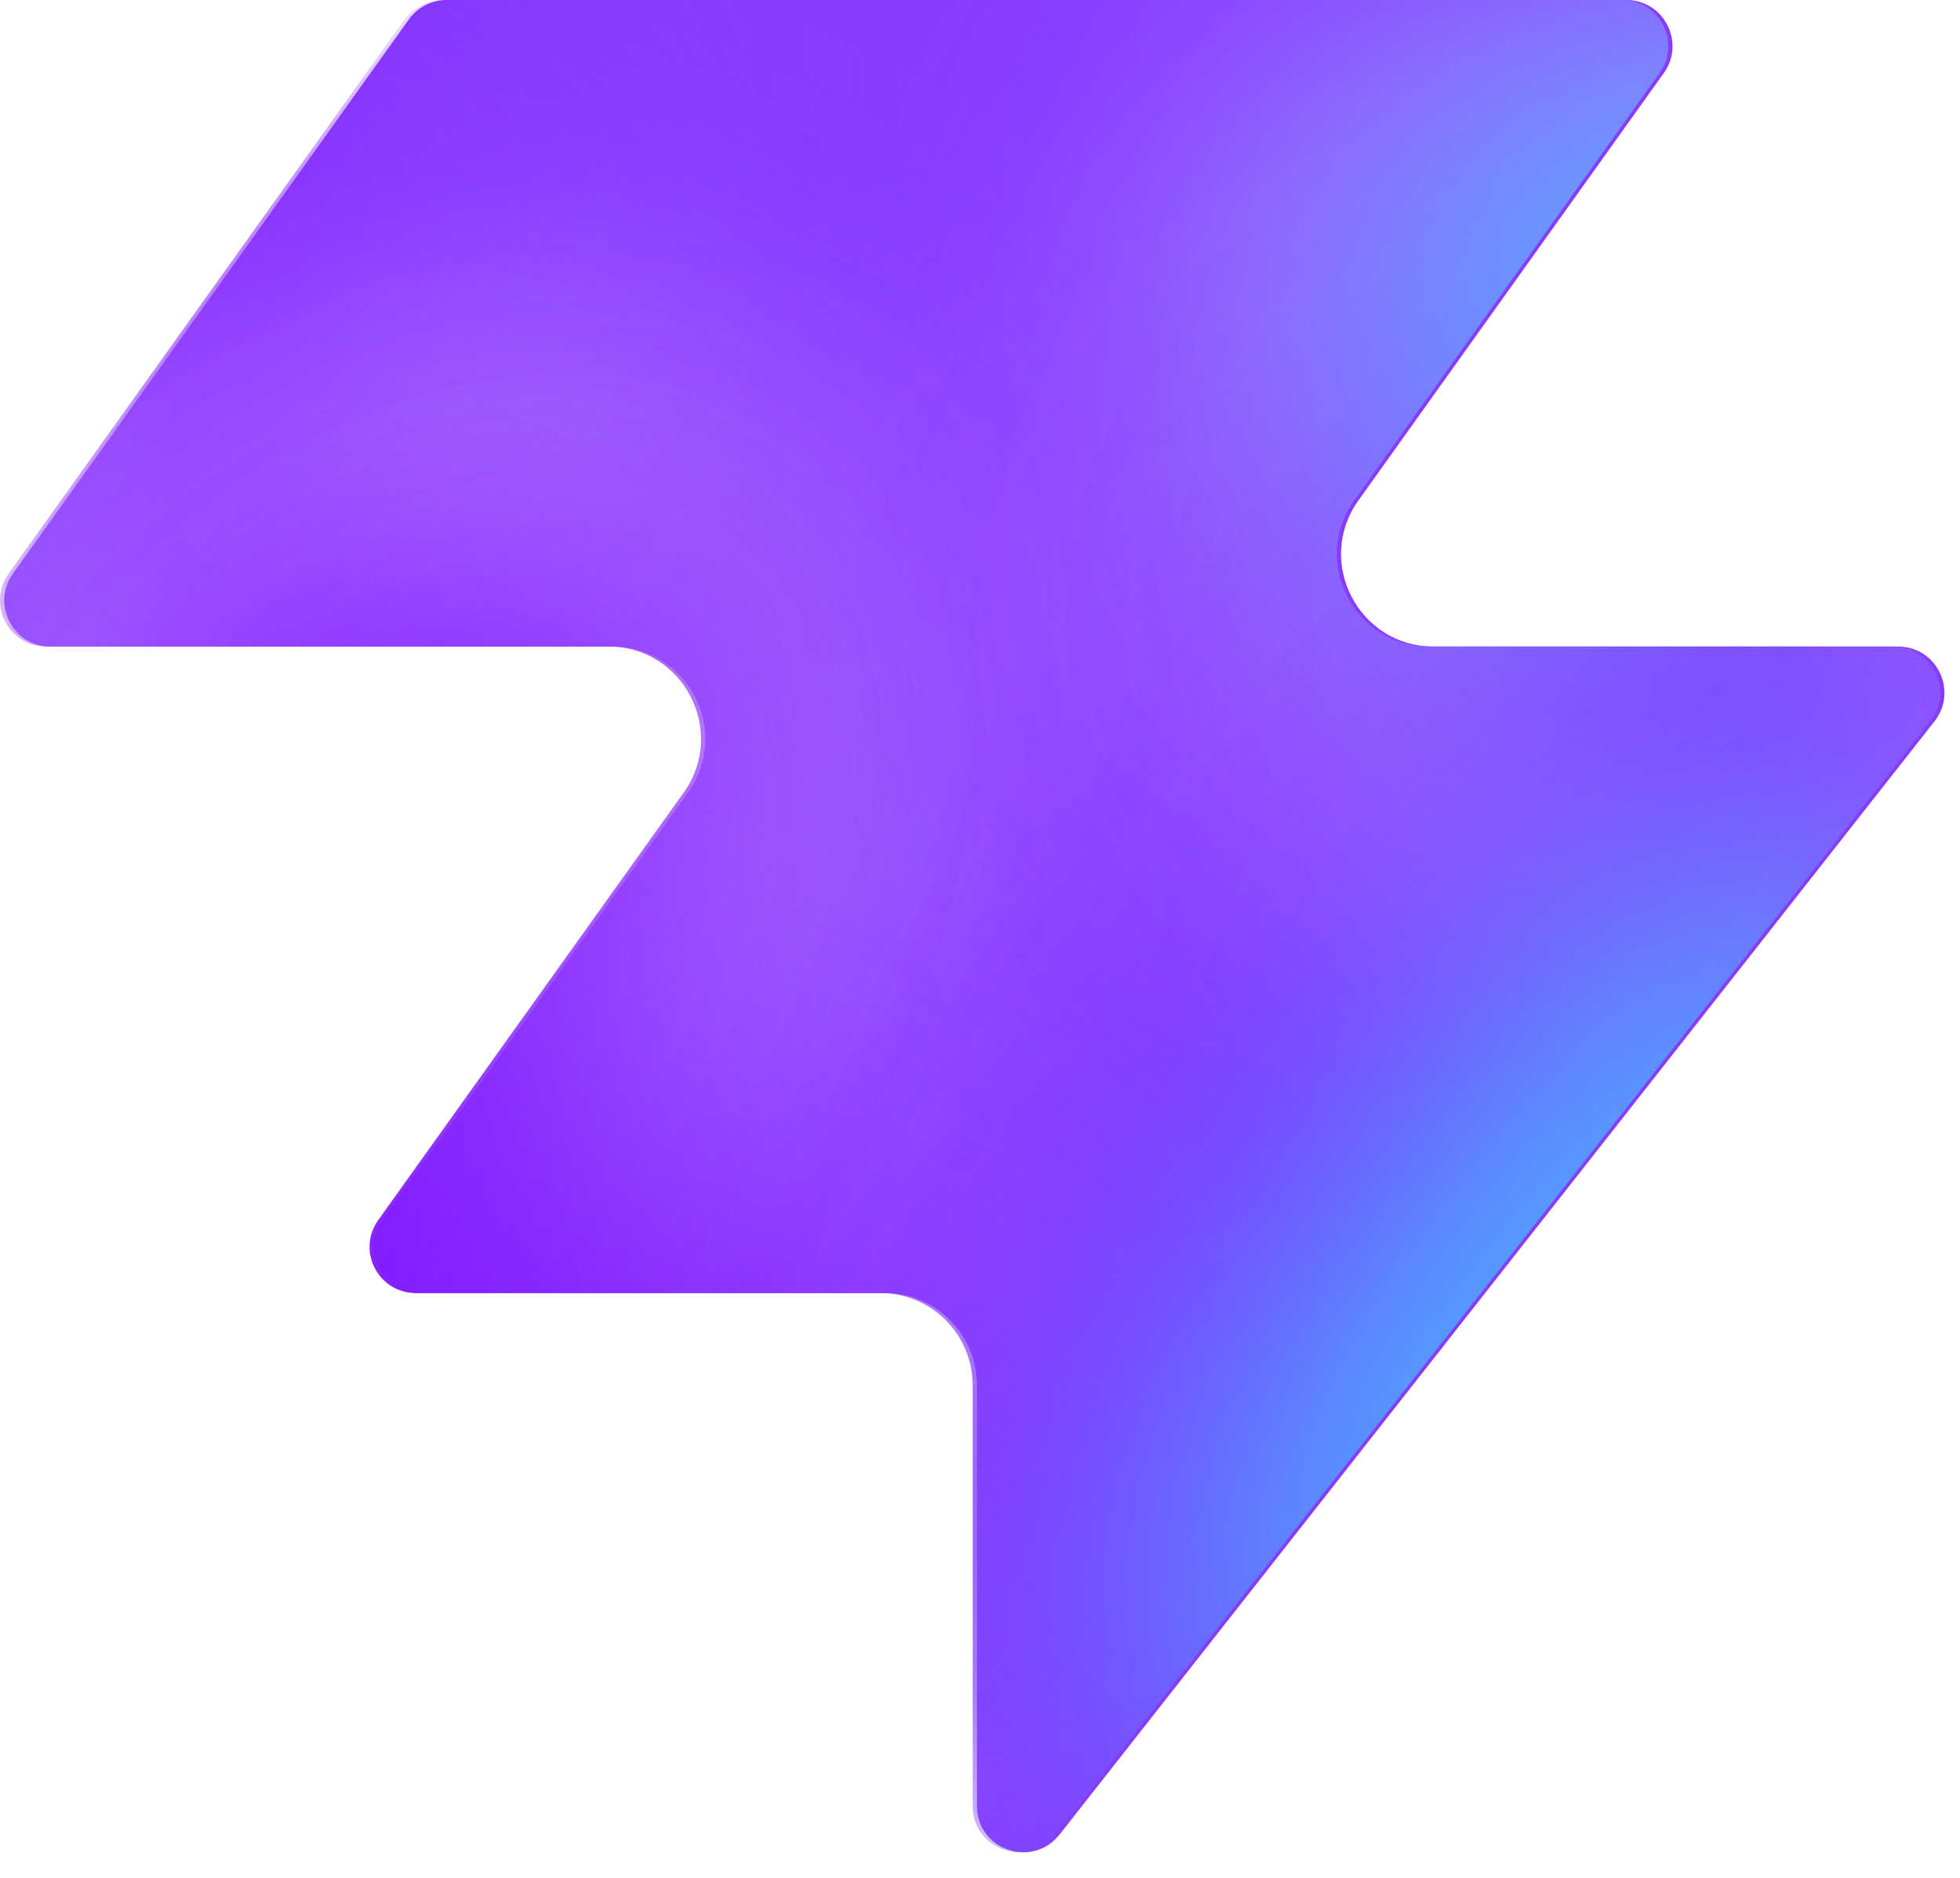
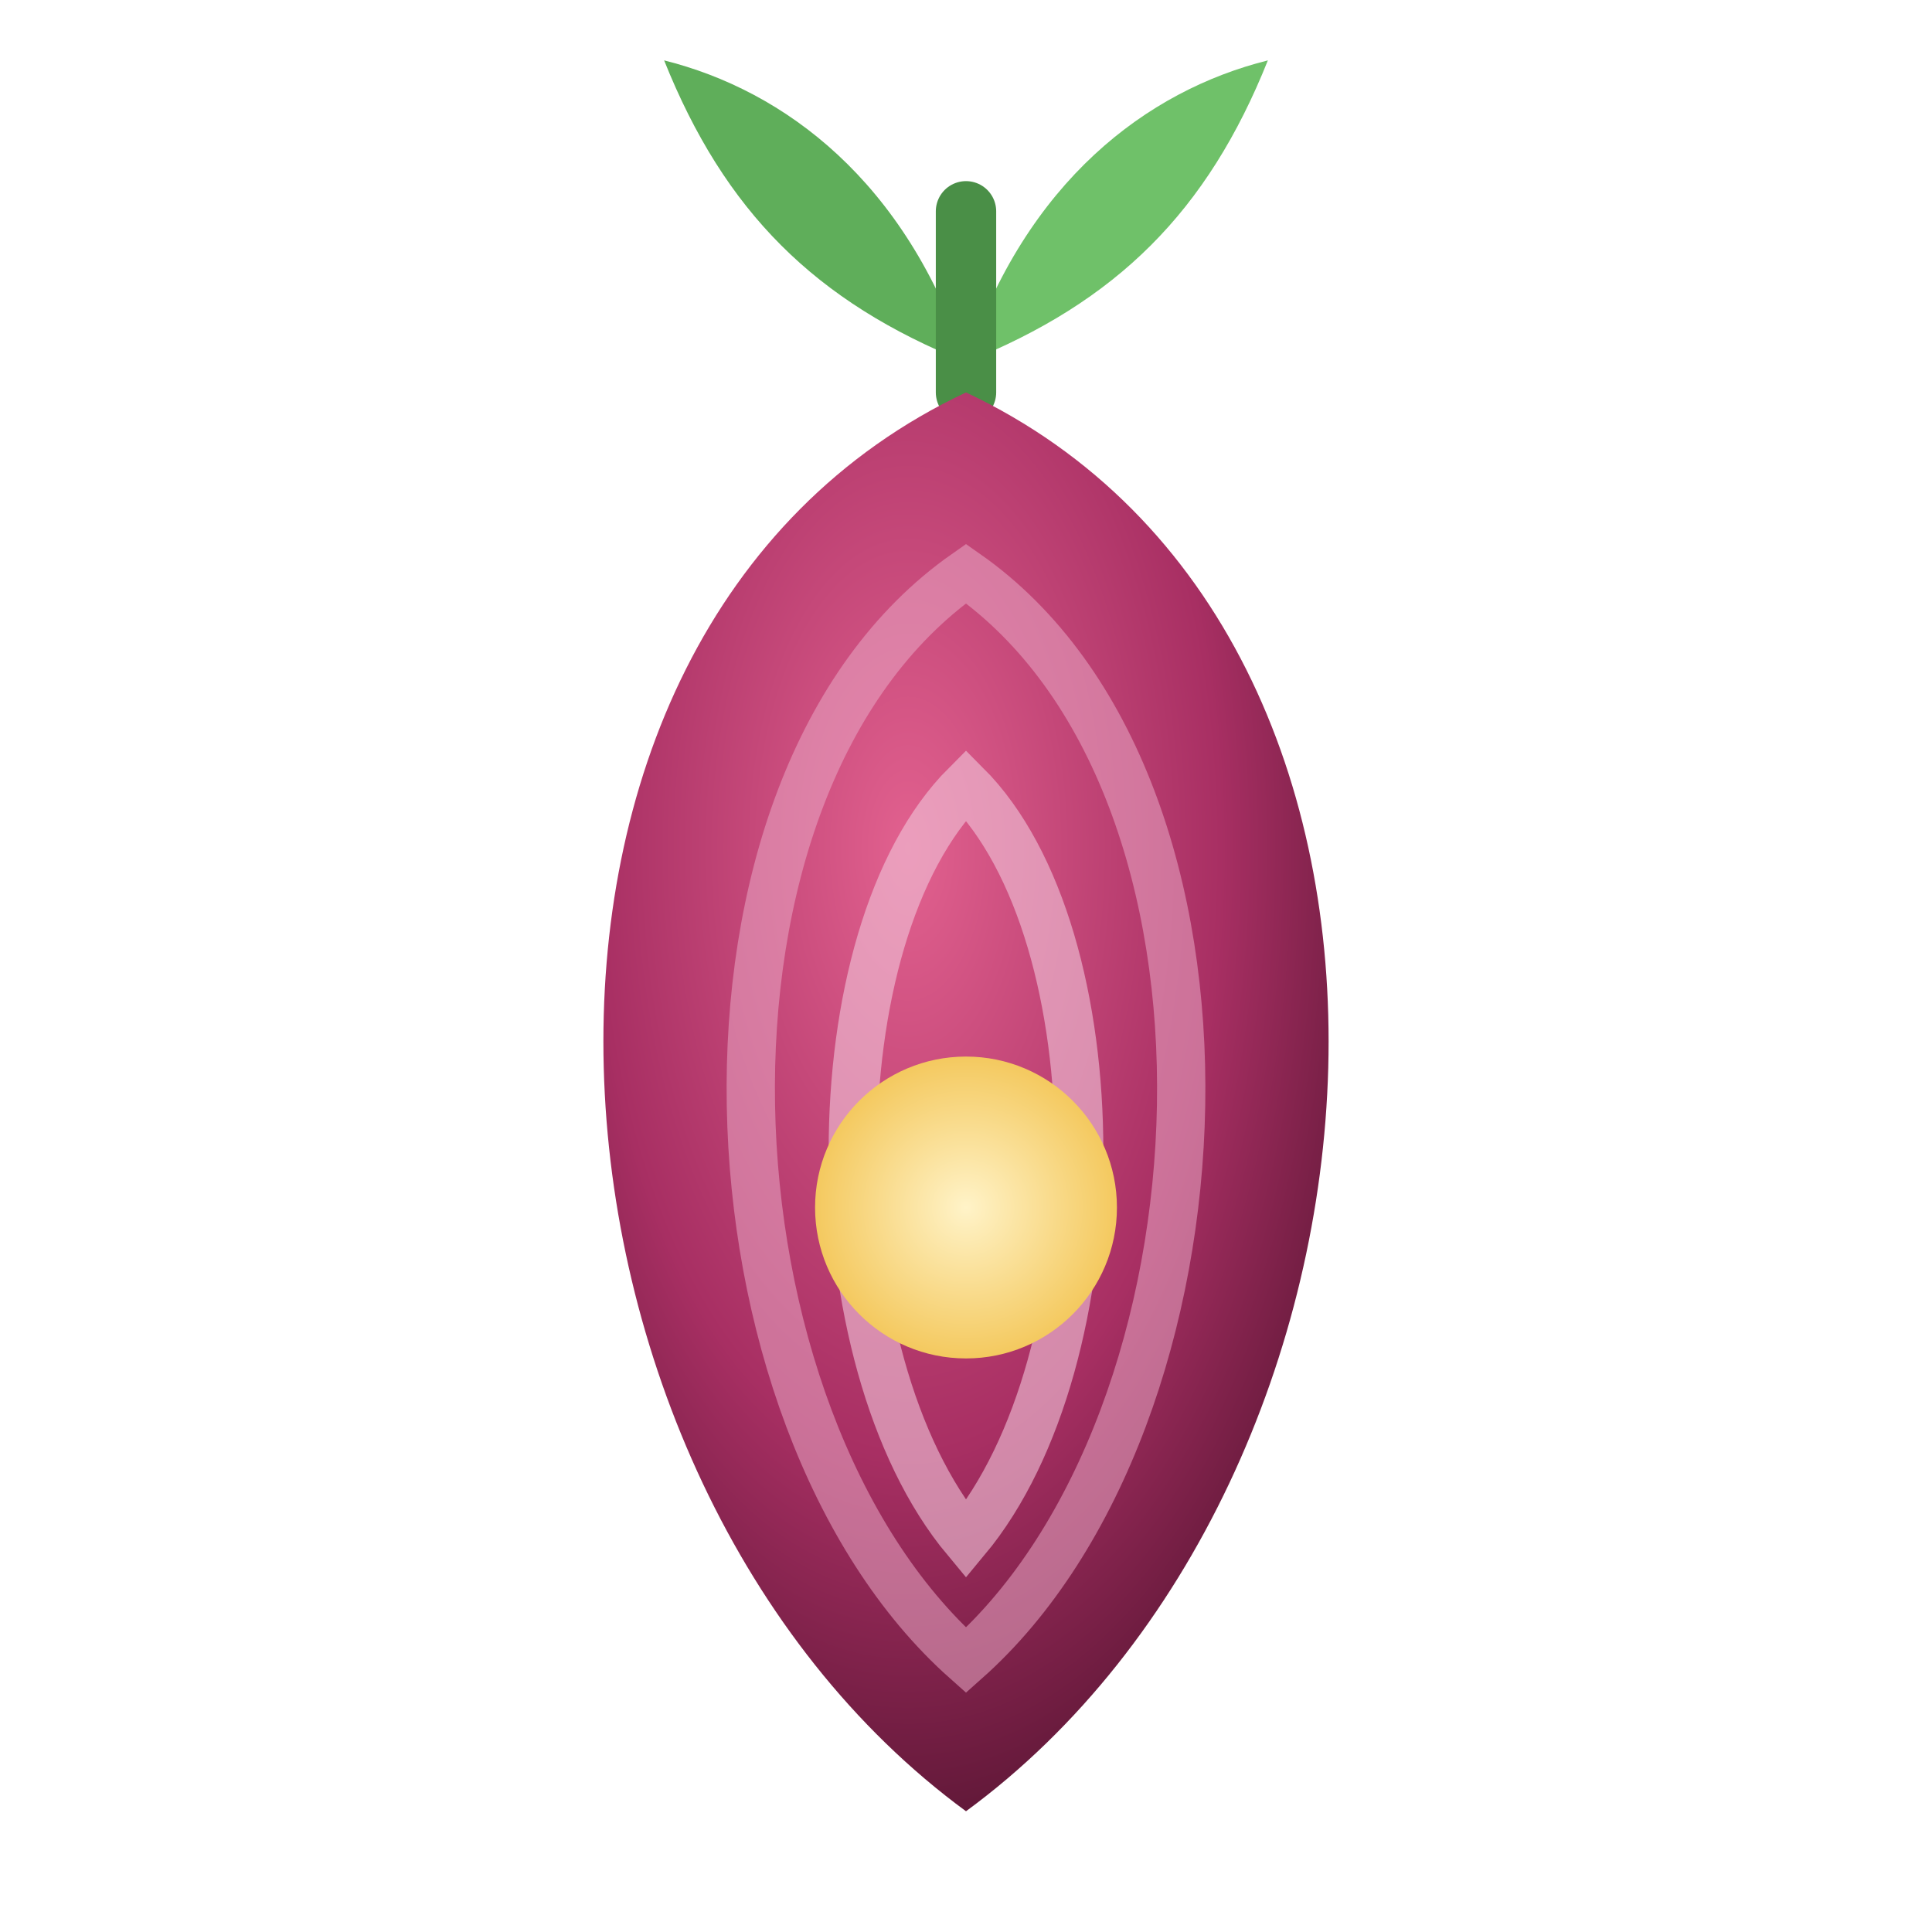
- <svg xmlns="http://www.w3.org/2000/svg" width="48" height="46" fill="none" viewBox="0 0 48 46">
-   <path fill="#863bff" d="M25.946 44.938c-.664.845-2.021.375-2.021-.698V33.937a2.26 2.26 0 0 0-2.262-2.262H10.287c-.92 0-1.456-1.04-.92-1.788l7.48-10.471c1.07-1.497 0-3.578-1.842-3.578H1.237c-.92 0-1.456-1.04-.92-1.788L10.013.474c.214-.297.556-.474.92-.474h28.894c.92 0 1.456 1.04.92 1.788l-7.48 10.471c-1.07 1.498 0 3.579 1.842 3.579h11.377c.943 0 1.473 1.088.89 1.83L25.947 44.94z" style="fill:#863bff;fill:color(display-p3 .525 .23 1);fill-opacity:1" />
-   <mask id="a" width="48" height="46" x="0" y="0" maskUnits="userSpaceOnUse" style="mask-type:alpha">
-     <path fill="#000" d="M25.842 44.938c-.664.844-2.021.375-2.021-.698V33.937a2.26 2.26 0 0 0-2.262-2.262H10.183c-.92 0-1.456-1.04-.92-1.788l7.48-10.471c1.07-1.498 0-3.579-1.842-3.579H1.133c-.92 0-1.456-1.04-.92-1.787L9.91.473c.214-.297.556-.474.92-.474h28.894c.92 0 1.456 1.04.92 1.788l-7.48 10.471c-1.07 1.498 0 3.578 1.842 3.578h11.377c.943 0 1.473 1.088.89 1.832L25.843 44.94z" style="fill:#000;fill-opacity:1" />
-   </mask>
-   <g mask="url(#a)">
-     <g filter="url(#b)">
-       <ellipse cx="5.508" cy="14.704" fill="#ede6ff" rx="5.508" ry="14.704" style="fill:#ede6ff;fill:color(display-p3 .927 .903 1);fill-opacity:1" transform="matrix(.00324 1 1 -.00324 -4.47 31.516)" />
-     </g>
-     <g filter="url(#c)">
-       <ellipse cx="10.399" cy="29.851" fill="#ede6ff" rx="10.399" ry="29.851" style="fill:#ede6ff;fill:color(display-p3 .927 .903 1);fill-opacity:1" transform="matrix(.00324 1 1 -.00324 -39.328 7.883)" />
-     </g>
-     <g filter="url(#d)">
-       <ellipse cx="5.508" cy="30.487" fill="#7e14ff" rx="5.508" ry="30.487" style="fill:#7e14ff;fill:color(display-p3 .492 .077 1);fill-opacity:1" transform="rotate(89.814 -25.913 -14.639)scale(1 -1)" />
-     </g>
-     <g filter="url(#e)">
-       <ellipse cx="5.508" cy="30.599" fill="#7e14ff" rx="5.508" ry="30.599" style="fill:#7e14ff;fill:color(display-p3 .492 .077 1);fill-opacity:1" transform="rotate(89.814 -32.644 -3.334)scale(1 -1)" />
-     </g>
-     <g filter="url(#f)">
-       <ellipse cx="5.508" cy="30.599" fill="#7e14ff" rx="5.508" ry="30.599" style="fill:#7e14ff;fill:color(display-p3 .492 .077 1);fill-opacity:1" transform="matrix(.00324 1 1 -.00324 -34.34 30.47)" />
-     </g>
-     <g filter="url(#g)">
-       <ellipse cx="14.072" cy="22.078" fill="#ede6ff" rx="14.072" ry="22.078" style="fill:#ede6ff;fill:color(display-p3 .927 .903 1);fill-opacity:1" transform="rotate(93.35 24.506 48.493)scale(-1 1)" />
-     </g>
-     <g filter="url(#h)">
-       <ellipse cx="3.47" cy="21.501" fill="#7e14ff" rx="3.47" ry="21.501" style="fill:#7e14ff;fill:color(display-p3 .492 .077 1);fill-opacity:1" transform="rotate(89.009 28.708 47.59)scale(-1 1)" />
-     </g>
-     <g filter="url(#i)">
-       <ellipse cx="3.47" cy="21.501" fill="#7e14ff" rx="3.47" ry="21.501" style="fill:#7e14ff;fill:color(display-p3 .492 .077 1);fill-opacity:1" transform="rotate(89.009 28.708 47.59)scale(-1 1)" />
-     </g>
-     <g filter="url(#j)">
-       <ellipse cx=".387" cy="8.972" fill="#7e14ff" rx="4.407" ry="29.108" style="fill:#7e14ff;fill:color(display-p3 .492 .077 1);fill-opacity:1" transform="rotate(39.51 .387 8.972)" />
-     </g>
-     <g filter="url(#k)">
-       <ellipse cx="47.523" cy="-6.092" fill="#7e14ff" rx="4.407" ry="29.108" style="fill:#7e14ff;fill:color(display-p3 .492 .077 1);fill-opacity:1" transform="rotate(37.892 47.523 -6.092)" />
-     </g>
-     <g filter="url(#l)">
-       <ellipse cx="41.412" cy="6.333" fill="#47bfff" rx="5.971" ry="9.665" style="fill:#47bfff;fill:color(display-p3 .28 .748 1);fill-opacity:1" transform="rotate(37.892 41.412 6.333)" />
-     </g>
-     <g filter="url(#m)">
-       <ellipse cx="-1.879" cy="38.332" fill="#7e14ff" rx="4.407" ry="29.108" style="fill:#7e14ff;fill:color(display-p3 .492 .077 1);fill-opacity:1" transform="rotate(37.892 -1.88 38.332)" />
-     </g>
-     <g filter="url(#n)">
-       <ellipse cx="-1.879" cy="38.332" fill="#7e14ff" rx="4.407" ry="29.108" style="fill:#7e14ff;fill:color(display-p3 .492 .077 1);fill-opacity:1" transform="rotate(37.892 -1.88 38.332)" />
-     </g>
-     <g filter="url(#o)">
-       <ellipse cx="35.651" cy="29.907" fill="#7e14ff" rx="4.407" ry="29.108" style="fill:#7e14ff;fill:color(display-p3 .492 .077 1);fill-opacity:1" transform="rotate(37.892 35.651 29.907)" />
-     </g>
-     <g filter="url(#p)">
-       <ellipse cx="38.418" cy="32.4" fill="#47bfff" rx="5.971" ry="15.297" style="fill:#47bfff;fill:color(display-p3 .28 .748 1);fill-opacity:1" transform="rotate(37.892 38.418 32.4)" />
-     </g>
-   </g>
+ <svg xmlns="http://www.w3.org/2000/svg" viewBox="0 0 64 64" width="64" height="64">
  <defs>
-     <filter id="b" width="60.045" height="41.654" x="-19.77" y="16.149" color-interpolation-filters="sRGB" filterUnits="userSpaceOnUse">
-       <feFlood flood-opacity="0" result="BackgroundImageFix" />
-       <feBlend in="SourceGraphic" in2="BackgroundImageFix" result="shape" />
-       <feGaussianBlur result="effect1_foregroundBlur_2002_17158" stdDeviation="7.659" />
-     </filter>
-     <filter id="c" width="90.34" height="51.437" x="-54.613" y="-7.533" color-interpolation-filters="sRGB" filterUnits="userSpaceOnUse">
-       <feFlood flood-opacity="0" result="BackgroundImageFix" />
-       <feBlend in="SourceGraphic" in2="BackgroundImageFix" result="shape" />
-       <feGaussianBlur result="effect1_foregroundBlur_2002_17158" stdDeviation="7.659" />
-     </filter>
-     <filter id="d" width="79.355" height="29.4" x="-49.64" y="2.03" color-interpolation-filters="sRGB" filterUnits="userSpaceOnUse">
-       <feFlood flood-opacity="0" result="BackgroundImageFix" />
-       <feBlend in="SourceGraphic" in2="BackgroundImageFix" result="shape" />
-       <feGaussianBlur result="effect1_foregroundBlur_2002_17158" stdDeviation="4.596" />
-     </filter>
-     <filter id="e" width="79.579" height="29.4" x="-45.045" y="20.029" color-interpolation-filters="sRGB" filterUnits="userSpaceOnUse">
-       <feFlood flood-opacity="0" result="BackgroundImageFix" />
-       <feBlend in="SourceGraphic" in2="BackgroundImageFix" result="shape" />
-       <feGaussianBlur result="effect1_foregroundBlur_2002_17158" stdDeviation="4.596" />
-     </filter>
-     <filter id="f" width="79.579" height="29.4" x="-43.513" y="21.178" color-interpolation-filters="sRGB" filterUnits="userSpaceOnUse">
-       <feFlood flood-opacity="0" result="BackgroundImageFix" />
-       <feBlend in="SourceGraphic" in2="BackgroundImageFix" result="shape" />
-       <feGaussianBlur result="effect1_foregroundBlur_2002_17158" stdDeviation="4.596" />
-     </filter>
-     <filter id="g" width="74.749" height="58.852" x="15.756" y="-17.901" color-interpolation-filters="sRGB" filterUnits="userSpaceOnUse">
-       <feFlood flood-opacity="0" result="BackgroundImageFix" />
-       <feBlend in="SourceGraphic" in2="BackgroundImageFix" result="shape" />
-       <feGaussianBlur result="effect1_foregroundBlur_2002_17158" stdDeviation="7.659" />
-     </filter>
-     <filter id="h" width="61.377" height="25.362" x="23.548" y="2.284" color-interpolation-filters="sRGB" filterUnits="userSpaceOnUse">
-       <feFlood flood-opacity="0" result="BackgroundImageFix" />
-       <feBlend in="SourceGraphic" in2="BackgroundImageFix" result="shape" />
-       <feGaussianBlur result="effect1_foregroundBlur_2002_17158" stdDeviation="4.596" />
-     </filter>
-     <filter id="i" width="61.377" height="25.362" x="23.548" y="2.284" color-interpolation-filters="sRGB" filterUnits="userSpaceOnUse">
-       <feFlood flood-opacity="0" result="BackgroundImageFix" />
-       <feBlend in="SourceGraphic" in2="BackgroundImageFix" result="shape" />
-       <feGaussianBlur result="effect1_foregroundBlur_2002_17158" stdDeviation="4.596" />
-     </filter>
-     <filter id="j" width="56.045" height="63.649" x="-27.636" y="-22.853" color-interpolation-filters="sRGB" filterUnits="userSpaceOnUse">
-       <feFlood flood-opacity="0" result="BackgroundImageFix" />
-       <feBlend in="SourceGraphic" in2="BackgroundImageFix" result="shape" />
-       <feGaussianBlur result="effect1_foregroundBlur_2002_17158" stdDeviation="4.596" />
-     </filter>
-     <filter id="k" width="54.814" height="64.646" x="20.116" y="-38.415" color-interpolation-filters="sRGB" filterUnits="userSpaceOnUse">
-       <feFlood flood-opacity="0" result="BackgroundImageFix" />
-       <feBlend in="SourceGraphic" in2="BackgroundImageFix" result="shape" />
-       <feGaussianBlur result="effect1_foregroundBlur_2002_17158" stdDeviation="4.596" />
-     </filter>
-     <filter id="l" width="33.541" height="35.313" x="24.641" y="-11.323" color-interpolation-filters="sRGB" filterUnits="userSpaceOnUse">
-       <feFlood flood-opacity="0" result="BackgroundImageFix" />
-       <feBlend in="SourceGraphic" in2="BackgroundImageFix" result="shape" />
-       <feGaussianBlur result="effect1_foregroundBlur_2002_17158" stdDeviation="4.596" />
-     </filter>
-     <filter id="m" width="54.814" height="64.646" x="-29.286" y="6.009" color-interpolation-filters="sRGB" filterUnits="userSpaceOnUse">
-       <feFlood flood-opacity="0" result="BackgroundImageFix" />
-       <feBlend in="SourceGraphic" in2="BackgroundImageFix" result="shape" />
-       <feGaussianBlur result="effect1_foregroundBlur_2002_17158" stdDeviation="4.596" />
-     </filter>
-     <filter id="n" width="54.814" height="64.646" x="-29.286" y="6.009" color-interpolation-filters="sRGB" filterUnits="userSpaceOnUse">
-       <feFlood flood-opacity="0" result="BackgroundImageFix" />
-       <feBlend in="SourceGraphic" in2="BackgroundImageFix" result="shape" />
-       <feGaussianBlur result="effect1_foregroundBlur_2002_17158" stdDeviation="4.596" />
-     </filter>
-     <filter id="o" width="54.814" height="64.646" x="8.244" y="-2.416" color-interpolation-filters="sRGB" filterUnits="userSpaceOnUse">
-       <feFlood flood-opacity="0" result="BackgroundImageFix" />
-       <feBlend in="SourceGraphic" in2="BackgroundImageFix" result="shape" />
-       <feGaussianBlur result="effect1_foregroundBlur_2002_17158" stdDeviation="4.596" />
-     </filter>
-     <filter id="p" width="39.409" height="43.623" x="18.713" y="10.588" color-interpolation-filters="sRGB" filterUnits="userSpaceOnUse">
-       <feFlood flood-opacity="0" result="BackgroundImageFix" />
-       <feBlend in="SourceGraphic" in2="BackgroundImageFix" result="shape" />
-       <feGaussianBlur result="effect1_foregroundBlur_2002_17158" stdDeviation="4.596" />
-     </filter>
+     <radialGradient id="skin" cx="42%" cy="32%" r="72%">
+       <stop offset="0%" stop-color="#e2618f" />
+       <stop offset="60%" stop-color="#a82f63" />
+       <stop offset="100%" stop-color="#5a1634" />
+     </radialGradient>
+     <radialGradient id="core" cx="50%" cy="50%" r="50%">
+       <stop offset="0%" stop-color="#fff3c8" />
+       <stop offset="100%" stop-color="#f4c95f" />
+     </radialGradient>
  </defs>
+   <path d="M32 12 C30 6 26 3 22 2 C24 7 27 10 32 12 Z" fill="#5fae5a" />
+   <path d="M32 12 C34 6 38 3 42 2 C40 7 37 10 32 12 Z" fill="#6fc169" />
+   <path d="M32 13 V7" stroke="#4a8f47" stroke-width="2" stroke-linecap="round" />
+   <path d="M32 13 C49 21 47 49 32 60 C17 49 15 21 32 13 Z" fill="url(#skin)" />
+   <path d="M32 19 C42 26 41 47 32 55 C23 47 22 26 32 19 Z" fill="none" stroke="#e9a7c4" stroke-width="1.6" opacity="0.55" />
+   <path d="M32 26 C37 31 37 45 32 51 C27 45 27 31 32 26 Z" fill="none" stroke="#f1c6da" stroke-width="1.6" opacity="0.6" />
+   <circle cx="32" cy="40" r="5" fill="url(#core)" />
</svg>
